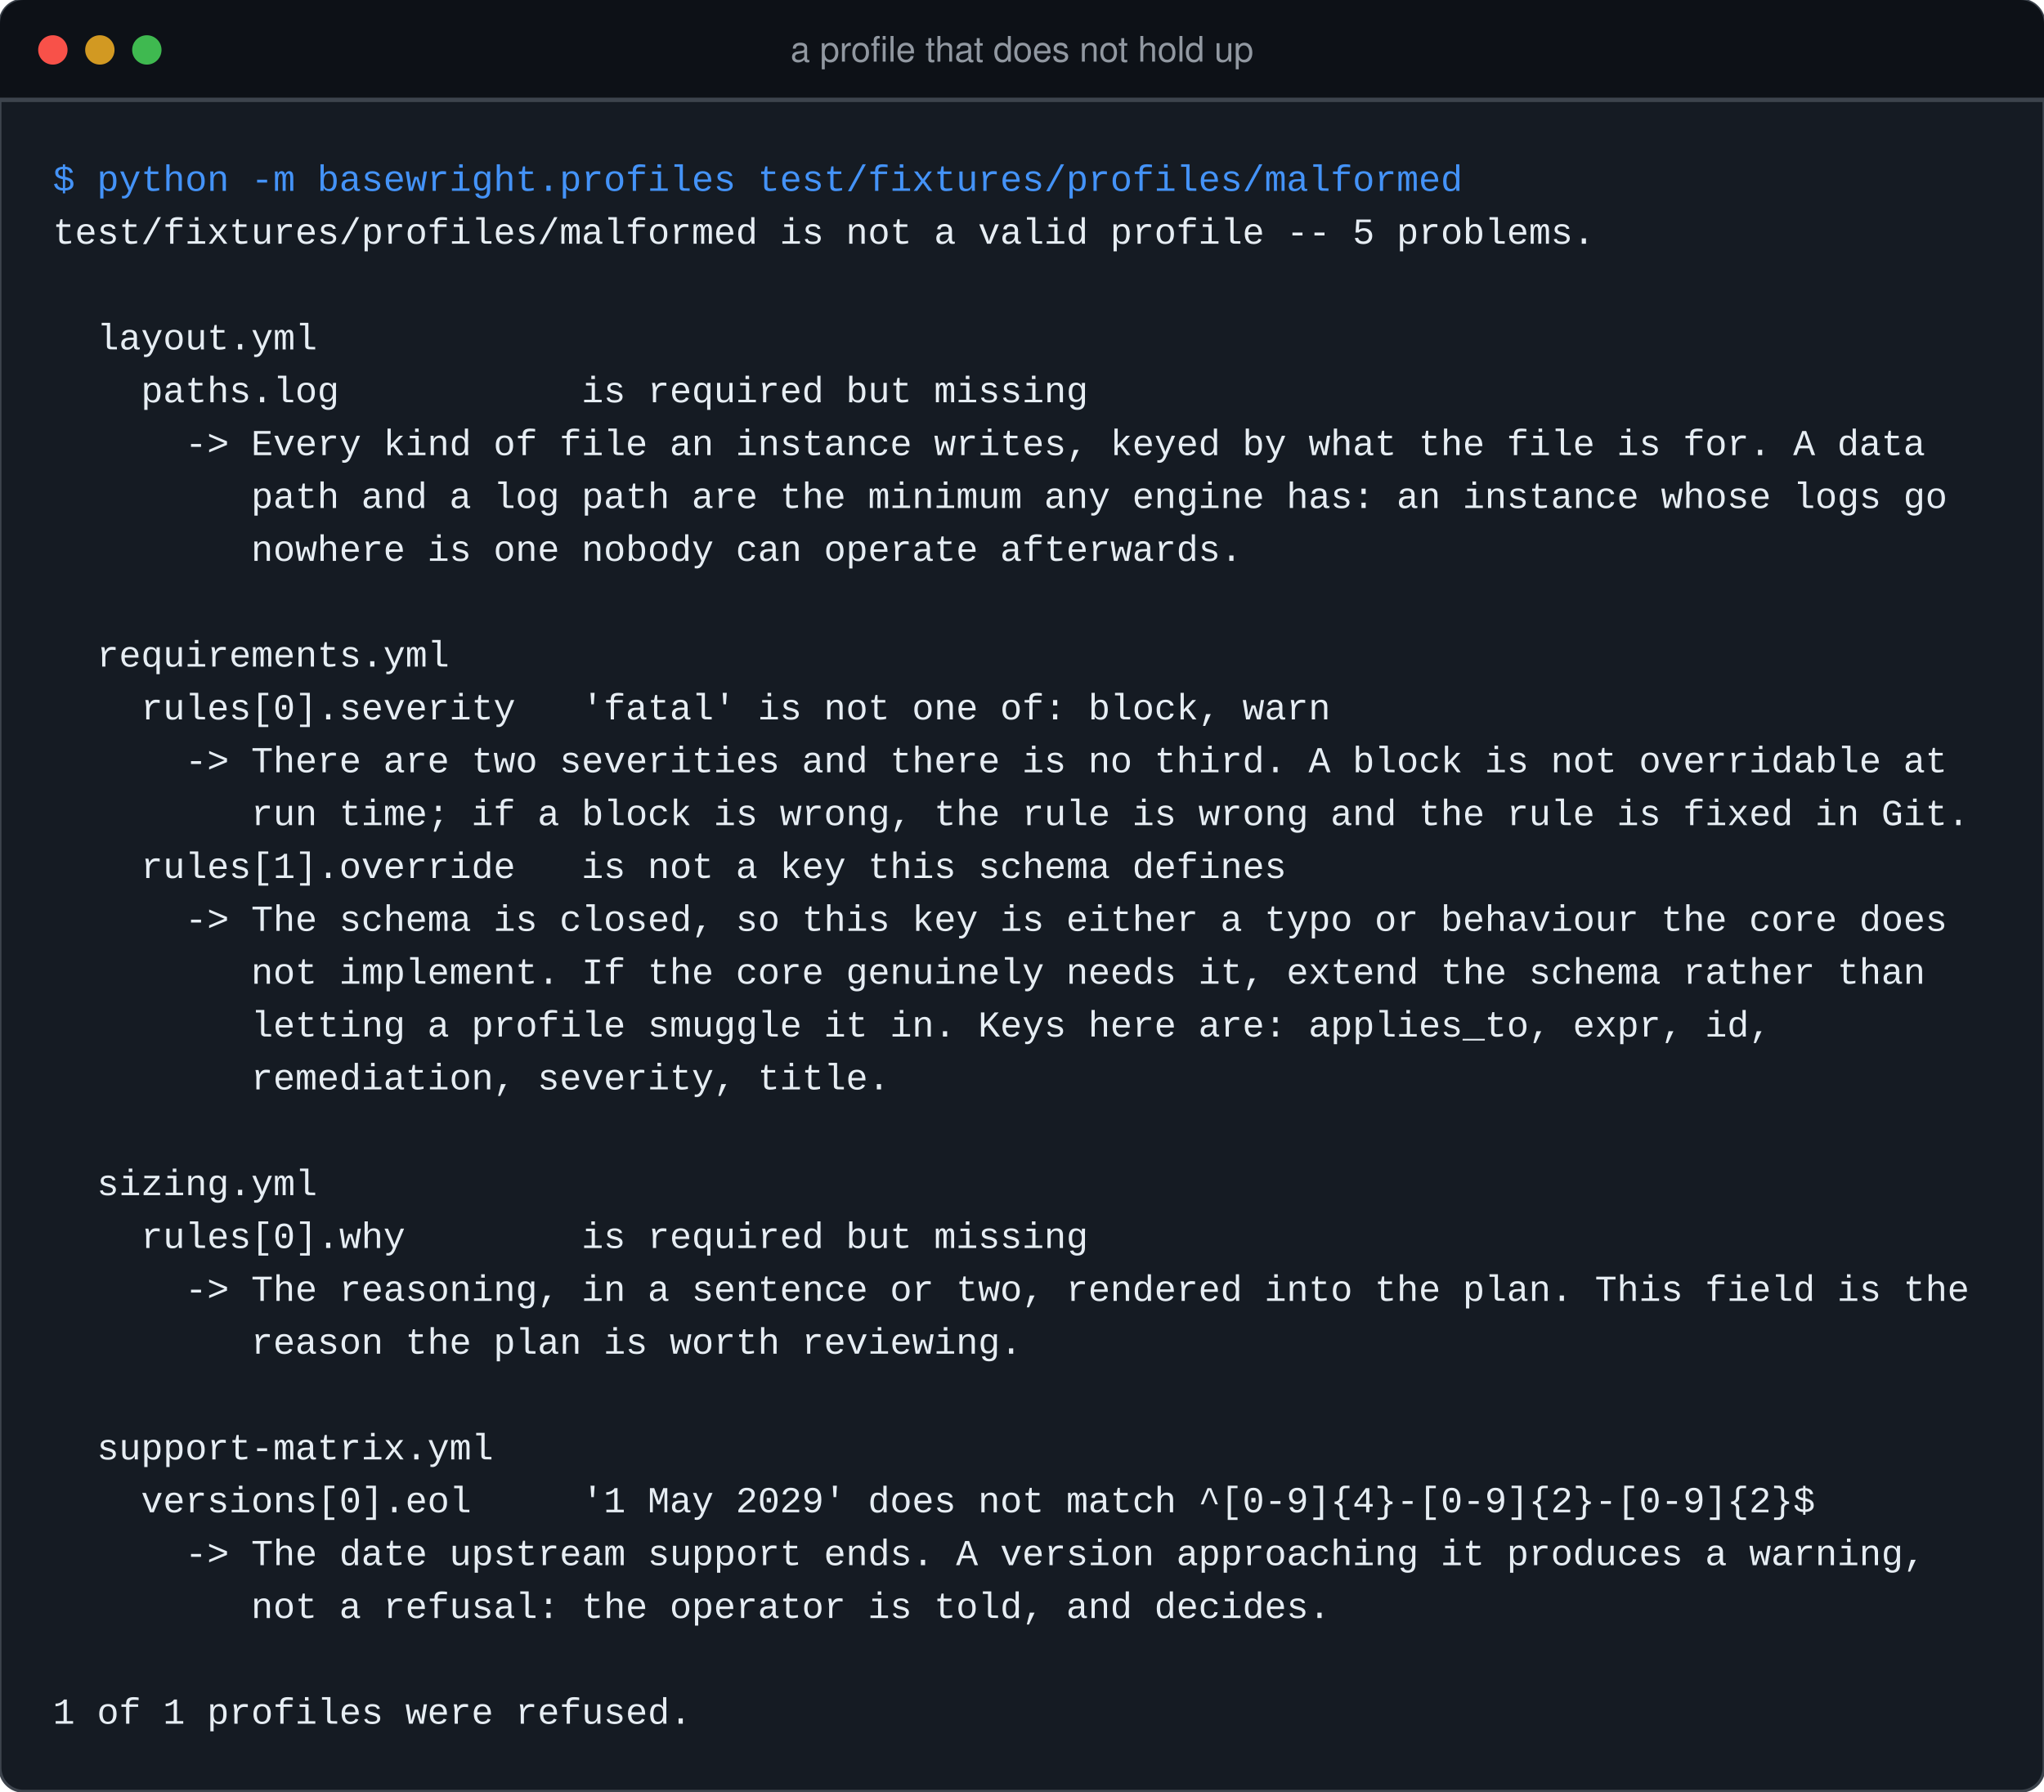
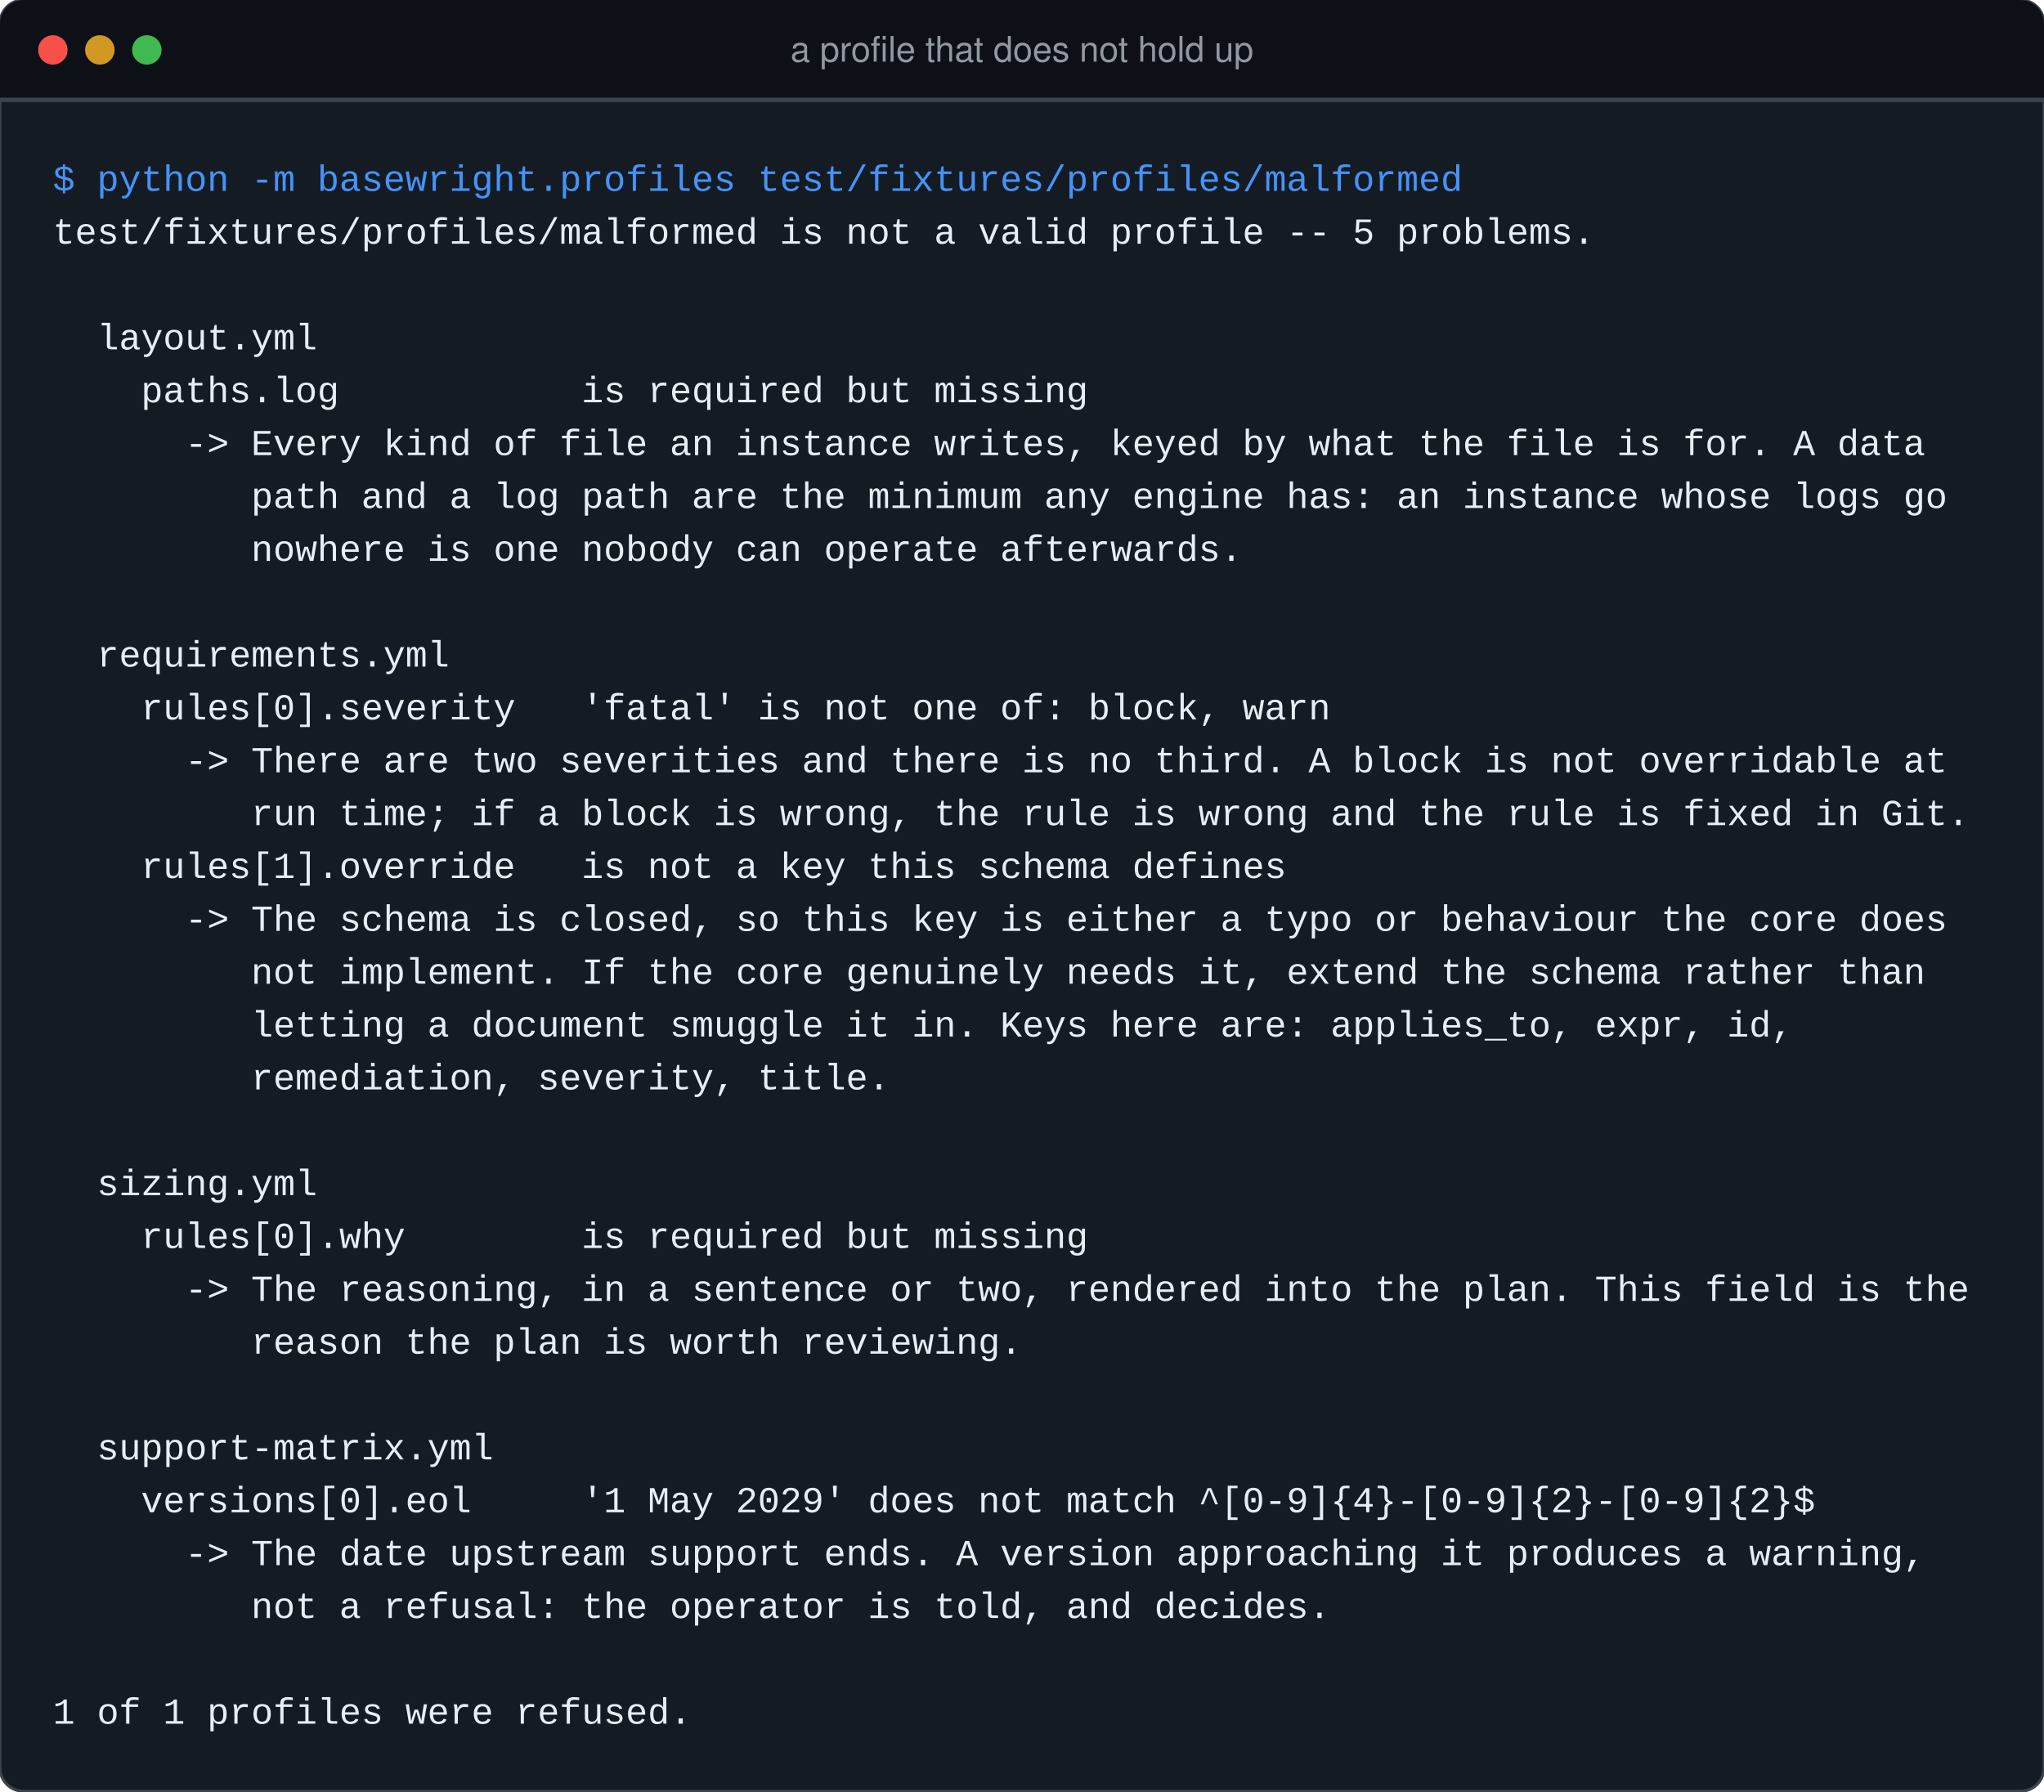
<svg xmlns="http://www.w3.org/2000/svg" width="696" height="610" viewBox="0 0 696 610" role="img">
  <defs>
    <marker id="arrow" viewBox="0 0 10 10" refX="9" refY="5" markerWidth="6" markerHeight="6" orient="auto">
      <path d="M 0 0 L 10 5 L 0 10 z" fill="context-stroke" />
    </marker>
  </defs>
  <rect x="0" y="0" width="696" height="610" rx="8" fill="#151b23" stroke="#3d444d" stroke-width="1" />
  <rect x="0" y="0" width="696" height="34" rx="8" fill="#0d1117" stroke="none" stroke-width="1" />
  <rect x="0" y="26" width="696" height="8" fill="#0d1117" />
  <line x1="0" y1="34" x2="696" y2="34" stroke="#3d444d" stroke-width="1.5" />
  <circle cx="18" cy="17.0" r="5" fill="#f85149" />
  <circle cx="34" cy="17.0" r="5" fill="#d29922" />
  <circle cx="50" cy="17.0" r="5" fill="#3fb950" />
  <text x="348.0" y="21.0" fill="#9198a1" font-family="-apple-system, BlinkMacSystemFont, 'Segoe UI', Helvetica, Arial, sans-serif" font-size="12" font-weight="normal" text-anchor="middle" letter-spacing="normal" xml:space="preserve">a profile that does not hold up</text>
  <text x="18" y="65" fill="#4493f8" font-family="ui-monospace, SFMono-Regular, Menlo, Consolas, 'Liberation Mono', monospace" font-size="12.5" font-weight="normal" text-anchor="start" letter-spacing="normal" xml:space="preserve">$ python -m basewright.profiles test/fixtures/profiles/malformed</text>
  <text x="18" y="83" fill="#e6edf3" font-family="ui-monospace, SFMono-Regular, Menlo, Consolas, 'Liberation Mono', monospace" font-size="12.5" font-weight="normal" text-anchor="start" letter-spacing="normal" xml:space="preserve">test/fixtures/profiles/malformed is not a valid profile -- 5 problems.</text>
  <text x="18" y="101" fill="#e6edf3" font-family="ui-monospace, SFMono-Regular, Menlo, Consolas, 'Liberation Mono', monospace" font-size="12.5" font-weight="normal" text-anchor="start" letter-spacing="normal" xml:space="preserve" />
  <text x="18" y="119" fill="#e6edf3" font-family="ui-monospace, SFMono-Regular, Menlo, Consolas, 'Liberation Mono', monospace" font-size="12.5" font-weight="normal" text-anchor="start" letter-spacing="normal" xml:space="preserve">  layout.yml</text>
  <text x="18" y="137" fill="#e6edf3" font-family="ui-monospace, SFMono-Regular, Menlo, Consolas, 'Liberation Mono', monospace" font-size="12.5" font-weight="normal" text-anchor="start" letter-spacing="normal" xml:space="preserve">    paths.log           is required but missing</text>
  <text x="18" y="155" fill="#e6edf3" font-family="ui-monospace, SFMono-Regular, Menlo, Consolas, 'Liberation Mono', monospace" font-size="12.5" font-weight="normal" text-anchor="start" letter-spacing="normal" xml:space="preserve">      -&gt; Every kind of file an instance writes, keyed by what the file is for. A data</text>
  <text x="18" y="173" fill="#e6edf3" font-family="ui-monospace, SFMono-Regular, Menlo, Consolas, 'Liberation Mono', monospace" font-size="12.5" font-weight="normal" text-anchor="start" letter-spacing="normal" xml:space="preserve">         path and a log path are the minimum any engine has: an instance whose logs go</text>
  <text x="18" y="191" fill="#e6edf3" font-family="ui-monospace, SFMono-Regular, Menlo, Consolas, 'Liberation Mono', monospace" font-size="12.5" font-weight="normal" text-anchor="start" letter-spacing="normal" xml:space="preserve">         nowhere is one nobody can operate afterwards.</text>
  <text x="18" y="209" fill="#e6edf3" font-family="ui-monospace, SFMono-Regular, Menlo, Consolas, 'Liberation Mono', monospace" font-size="12.5" font-weight="normal" text-anchor="start" letter-spacing="normal" xml:space="preserve" />
  <text x="18" y="227" fill="#e6edf3" font-family="ui-monospace, SFMono-Regular, Menlo, Consolas, 'Liberation Mono', monospace" font-size="12.5" font-weight="normal" text-anchor="start" letter-spacing="normal" xml:space="preserve">  requirements.yml</text>
  <text x="18" y="245" fill="#e6edf3" font-family="ui-monospace, SFMono-Regular, Menlo, Consolas, 'Liberation Mono', monospace" font-size="12.5" font-weight="normal" text-anchor="start" letter-spacing="normal" xml:space="preserve">    rules[0].severity   'fatal' is not one of: block, warn</text>
  <text x="18" y="263" fill="#e6edf3" font-family="ui-monospace, SFMono-Regular, Menlo, Consolas, 'Liberation Mono', monospace" font-size="12.5" font-weight="normal" text-anchor="start" letter-spacing="normal" xml:space="preserve">      -&gt; There are two severities and there is no third. A block is not overridable at</text>
  <text x="18" y="281" fill="#e6edf3" font-family="ui-monospace, SFMono-Regular, Menlo, Consolas, 'Liberation Mono', monospace" font-size="12.5" font-weight="normal" text-anchor="start" letter-spacing="normal" xml:space="preserve">         run time; if a block is wrong, the rule is wrong and the rule is fixed in Git.</text>
  <text x="18" y="299" fill="#e6edf3" font-family="ui-monospace, SFMono-Regular, Menlo, Consolas, 'Liberation Mono', monospace" font-size="12.5" font-weight="normal" text-anchor="start" letter-spacing="normal" xml:space="preserve">    rules[1].override   is not a key this schema defines</text>
  <text x="18" y="317" fill="#e6edf3" font-family="ui-monospace, SFMono-Regular, Menlo, Consolas, 'Liberation Mono', monospace" font-size="12.5" font-weight="normal" text-anchor="start" letter-spacing="normal" xml:space="preserve">      -&gt; The schema is closed, so this key is either a typo or behaviour the core does</text>
  <text x="18" y="335" fill="#e6edf3" font-family="ui-monospace, SFMono-Regular, Menlo, Consolas, 'Liberation Mono', monospace" font-size="12.5" font-weight="normal" text-anchor="start" letter-spacing="normal" xml:space="preserve">         not implement. If the core genuinely needs it, extend the schema rather than</text>
-   <text x="18" y="353" fill="#e6edf3" font-family="ui-monospace, SFMono-Regular, Menlo, Consolas, 'Liberation Mono', monospace" font-size="12.5" font-weight="normal" text-anchor="start" letter-spacing="normal" xml:space="preserve">         letting a profile smuggle it in. Keys here are: applies_to, expr, id,</text>
+   <text x="18" y="353" fill="#e6edf3" font-family="ui-monospace, SFMono-Regular, Menlo, Consolas, 'Liberation Mono', monospace" font-size="12.5" font-weight="normal" text-anchor="start" letter-spacing="normal" xml:space="preserve">         letting a document smuggle it in. Keys here are: applies_to, expr, id,</text>
  <text x="18" y="371" fill="#e6edf3" font-family="ui-monospace, SFMono-Regular, Menlo, Consolas, 'Liberation Mono', monospace" font-size="12.5" font-weight="normal" text-anchor="start" letter-spacing="normal" xml:space="preserve">         remediation, severity, title.</text>
  <text x="18" y="389" fill="#e6edf3" font-family="ui-monospace, SFMono-Regular, Menlo, Consolas, 'Liberation Mono', monospace" font-size="12.5" font-weight="normal" text-anchor="start" letter-spacing="normal" xml:space="preserve" />
  <text x="18" y="407" fill="#e6edf3" font-family="ui-monospace, SFMono-Regular, Menlo, Consolas, 'Liberation Mono', monospace" font-size="12.5" font-weight="normal" text-anchor="start" letter-spacing="normal" xml:space="preserve">  sizing.yml</text>
  <text x="18" y="425" fill="#e6edf3" font-family="ui-monospace, SFMono-Regular, Menlo, Consolas, 'Liberation Mono', monospace" font-size="12.5" font-weight="normal" text-anchor="start" letter-spacing="normal" xml:space="preserve">    rules[0].why        is required but missing</text>
  <text x="18" y="443" fill="#e6edf3" font-family="ui-monospace, SFMono-Regular, Menlo, Consolas, 'Liberation Mono', monospace" font-size="12.5" font-weight="normal" text-anchor="start" letter-spacing="normal" xml:space="preserve">      -&gt; The reasoning, in a sentence or two, rendered into the plan. This field is the</text>
  <text x="18" y="461" fill="#e6edf3" font-family="ui-monospace, SFMono-Regular, Menlo, Consolas, 'Liberation Mono', monospace" font-size="12.5" font-weight="normal" text-anchor="start" letter-spacing="normal" xml:space="preserve">         reason the plan is worth reviewing.</text>
  <text x="18" y="479" fill="#e6edf3" font-family="ui-monospace, SFMono-Regular, Menlo, Consolas, 'Liberation Mono', monospace" font-size="12.5" font-weight="normal" text-anchor="start" letter-spacing="normal" xml:space="preserve" />
  <text x="18" y="497" fill="#e6edf3" font-family="ui-monospace, SFMono-Regular, Menlo, Consolas, 'Liberation Mono', monospace" font-size="12.5" font-weight="normal" text-anchor="start" letter-spacing="normal" xml:space="preserve">  support-matrix.yml</text>
  <text x="18" y="515" fill="#e6edf3" font-family="ui-monospace, SFMono-Regular, Menlo, Consolas, 'Liberation Mono', monospace" font-size="12.5" font-weight="normal" text-anchor="start" letter-spacing="normal" xml:space="preserve">    versions[0].eol     '1 May 2029' does not match ^[0-9]{4}-[0-9]{2}-[0-9]{2}$</text>
  <text x="18" y="533" fill="#e6edf3" font-family="ui-monospace, SFMono-Regular, Menlo, Consolas, 'Liberation Mono', monospace" font-size="12.5" font-weight="normal" text-anchor="start" letter-spacing="normal" xml:space="preserve">      -&gt; The date upstream support ends. A version approaching it produces a warning,</text>
  <text x="18" y="551" fill="#e6edf3" font-family="ui-monospace, SFMono-Regular, Menlo, Consolas, 'Liberation Mono', monospace" font-size="12.5" font-weight="normal" text-anchor="start" letter-spacing="normal" xml:space="preserve">         not a refusal: the operator is told, and decides.</text>
  <text x="18" y="569" fill="#e6edf3" font-family="ui-monospace, SFMono-Regular, Menlo, Consolas, 'Liberation Mono', monospace" font-size="12.5" font-weight="normal" text-anchor="start" letter-spacing="normal" xml:space="preserve" />
  <text x="18" y="587" fill="#e6edf3" font-family="ui-monospace, SFMono-Regular, Menlo, Consolas, 'Liberation Mono', monospace" font-size="12.5" font-weight="normal" text-anchor="start" letter-spacing="normal" xml:space="preserve">1 of 1 profiles were refused.</text>
</svg>
